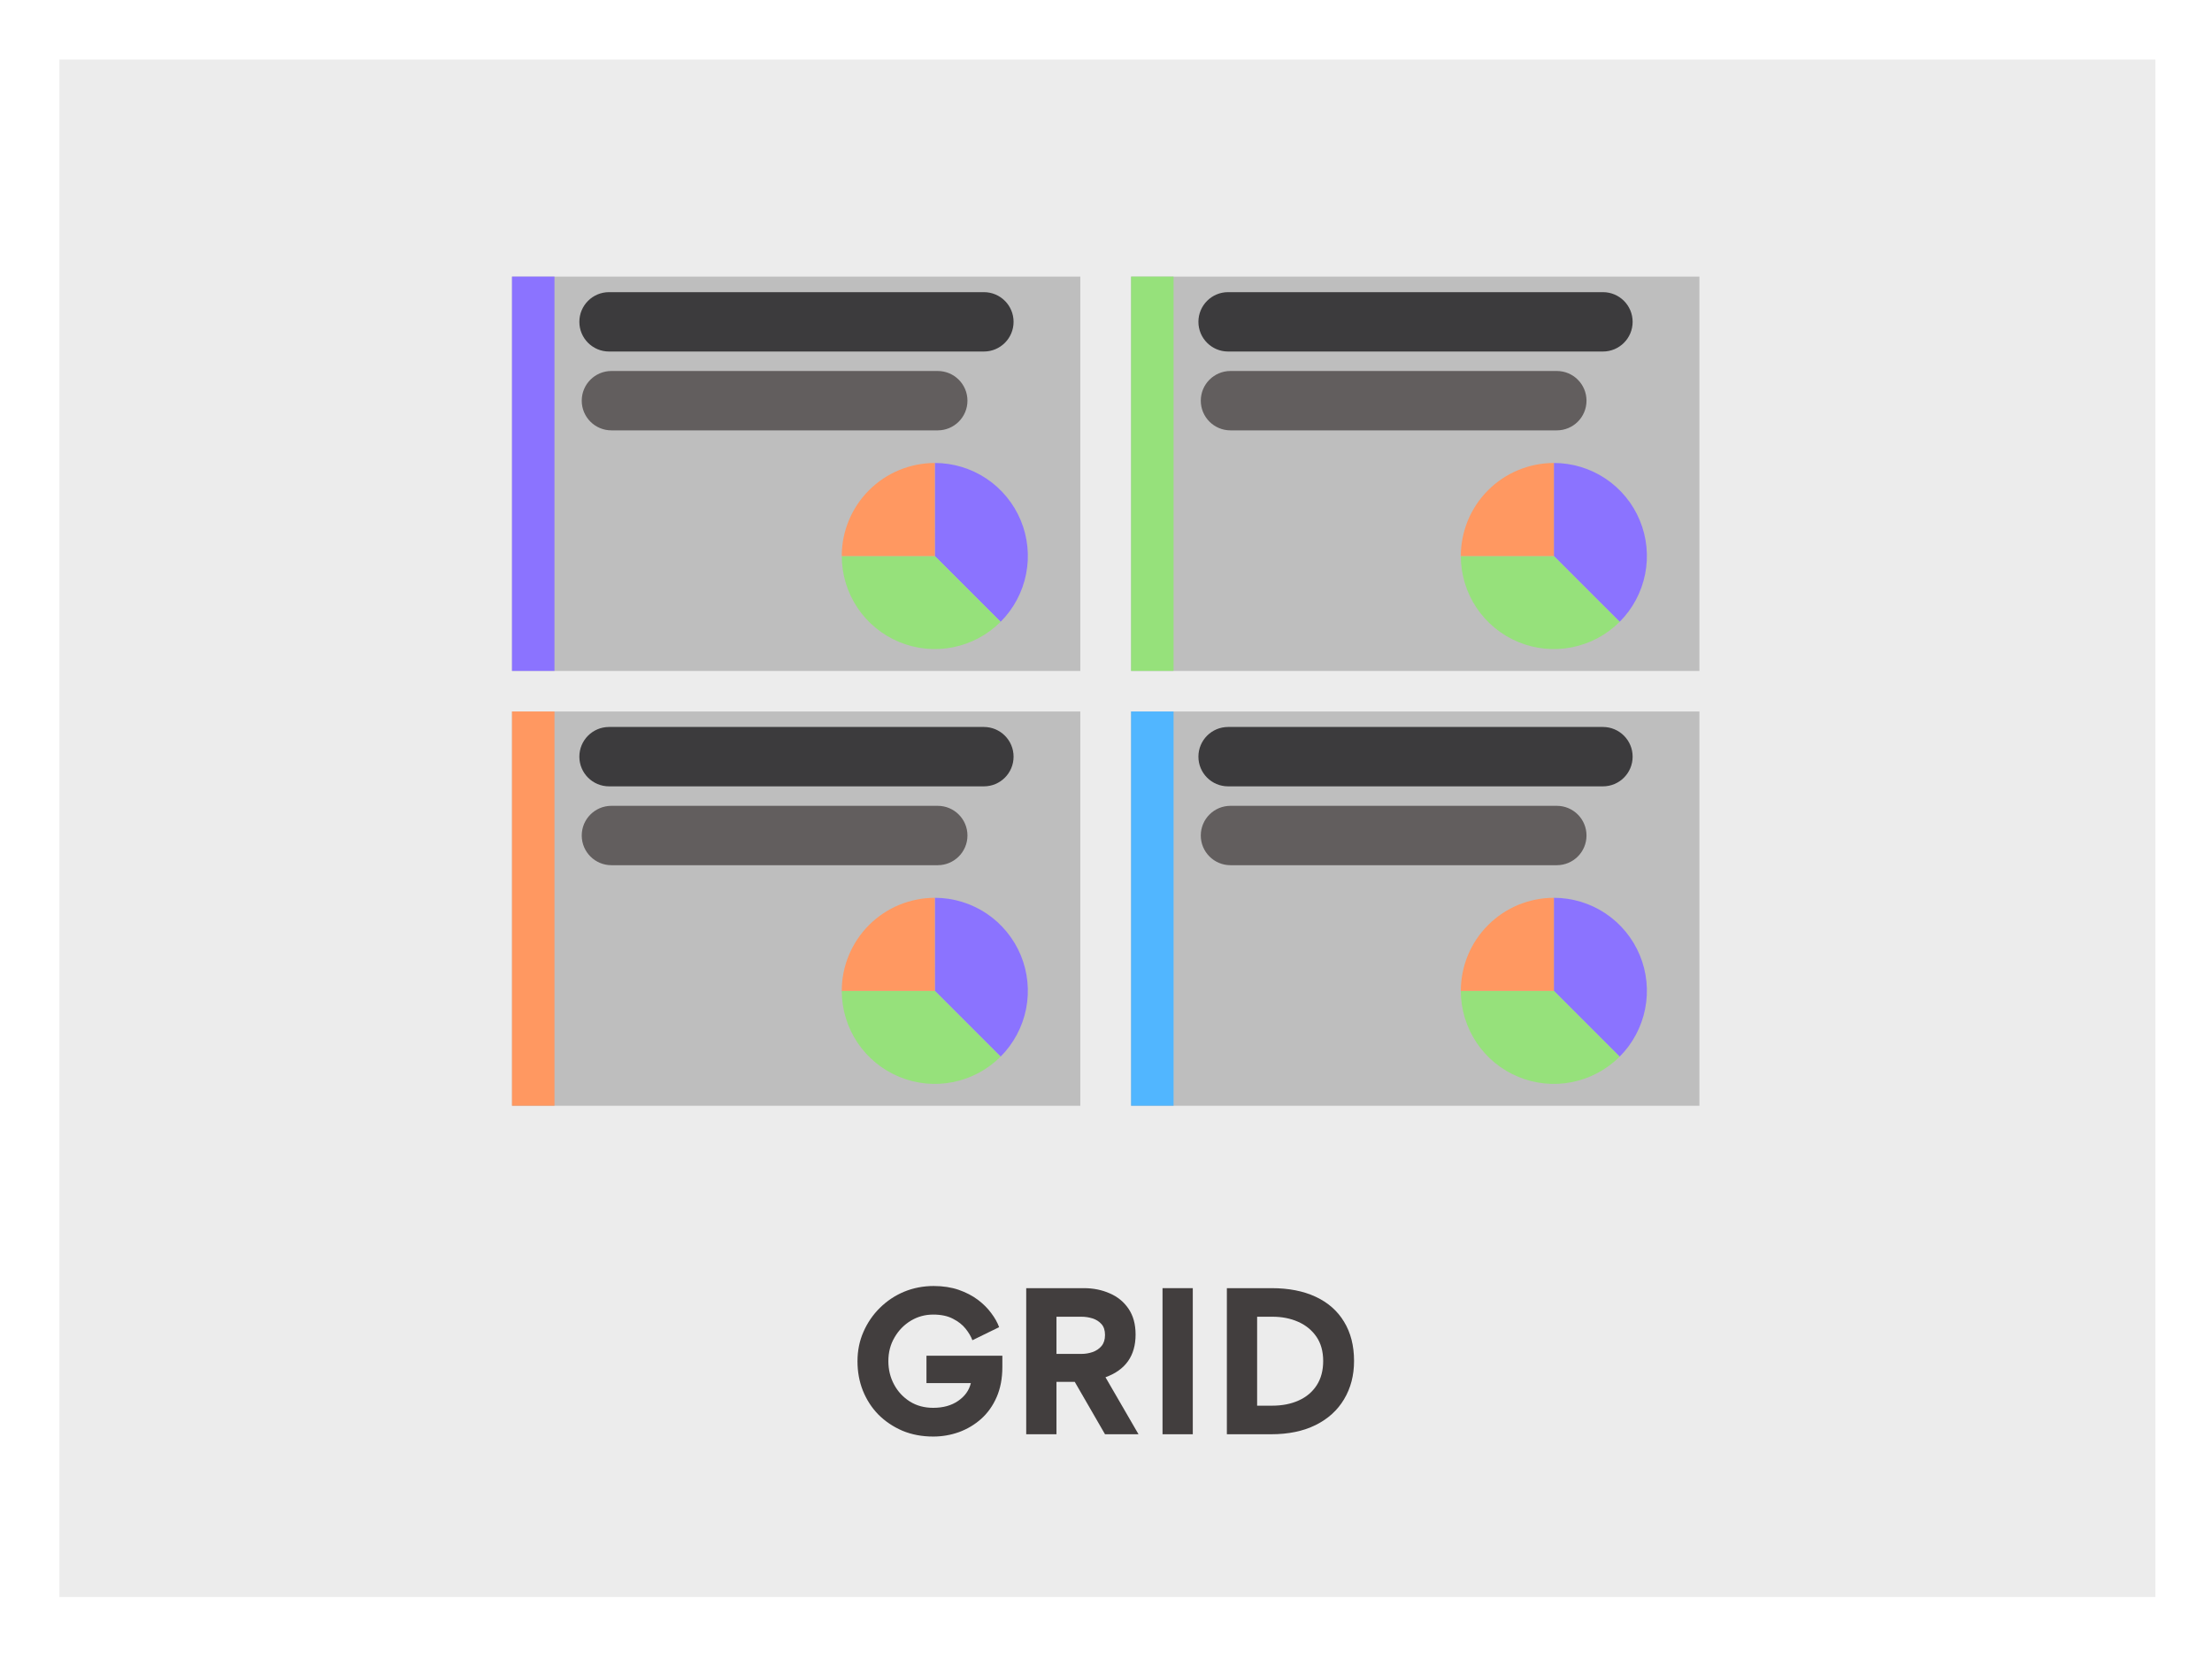
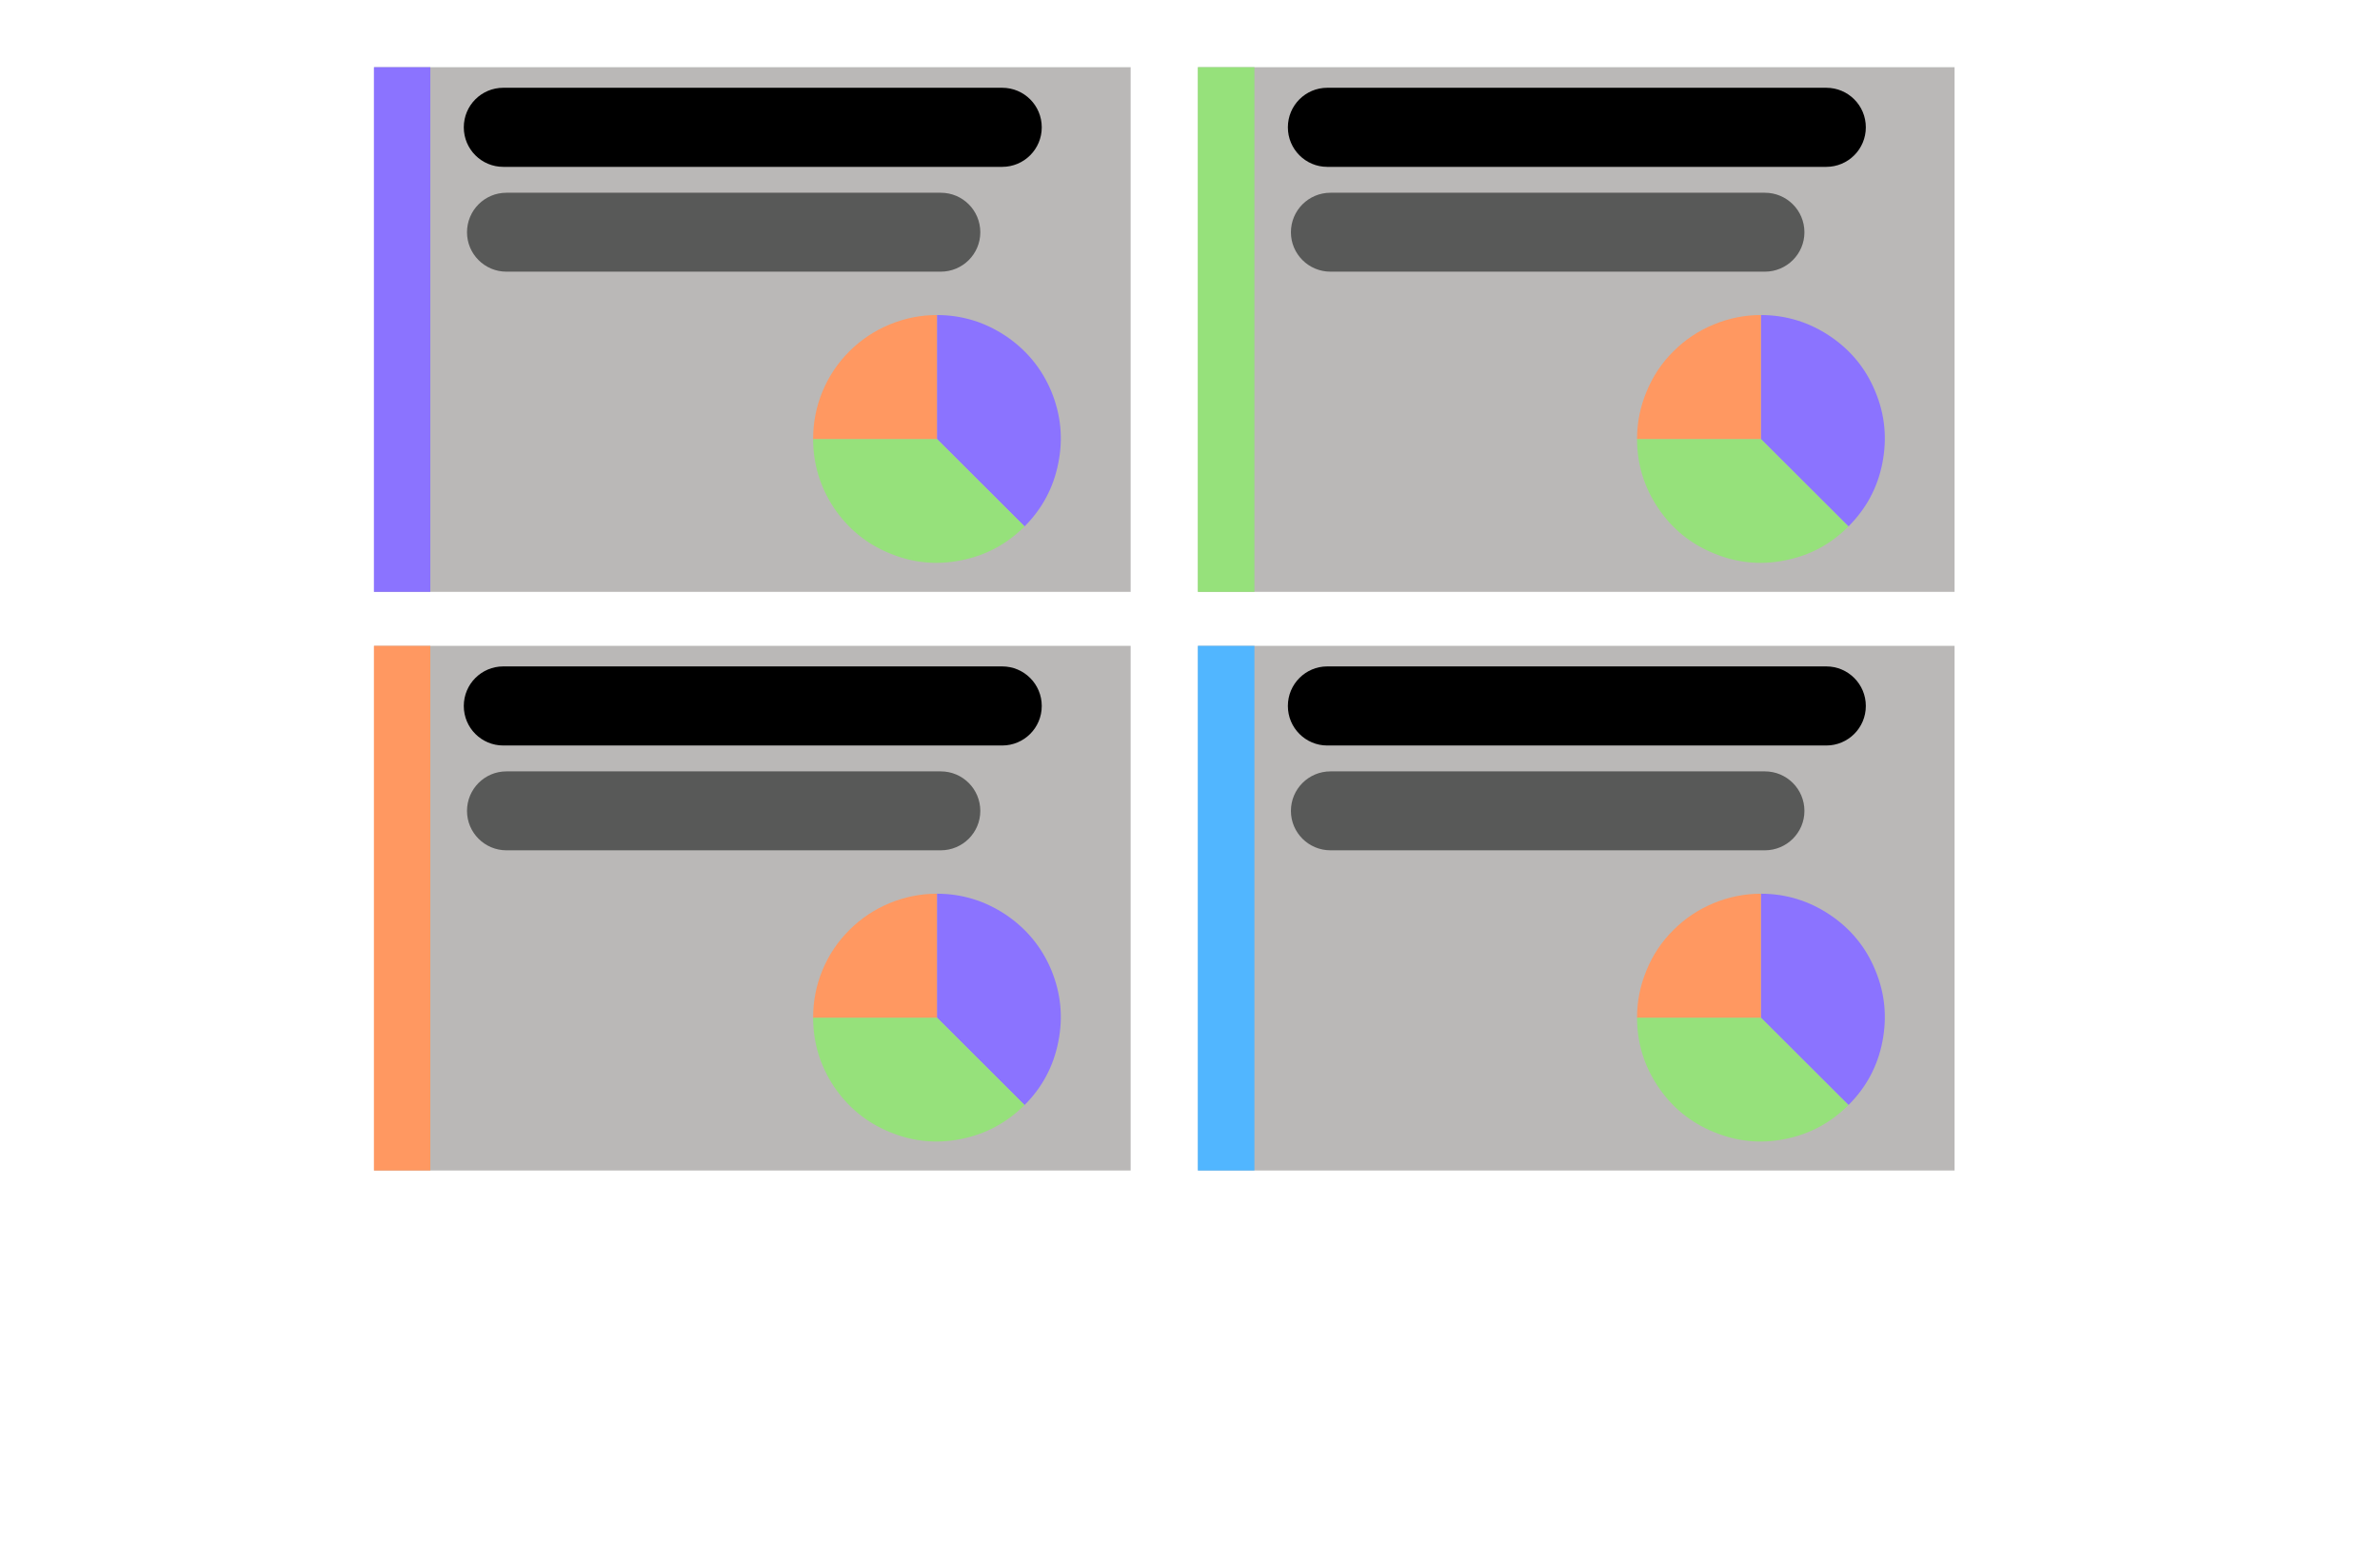
- <svg xmlns="http://www.w3.org/2000/svg" width="300" zoomAndPan="magnify" viewBox="0 0 224.88 168.75" height="225" preserveAspectRatio="xMidYMid meet" version="1.0">
+ <svg xmlns="http://www.w3.org/2000/svg" width="61" zoomAndPan="magnify" viewBox="0 0 46.08 37.92" height="40" preserveAspectRatio="xMidYMid meet" version="1.2">
  <defs>
-     <g />
-     <clipPath id="a121020727">
-       <path d="M 5.984 6.059 L 219.188 6.059 L 219.188 162.441 L 5.984 162.441 Z M 5.984 6.059 " clip-rule="nonzero" />
+     <clipPath id="6f5d93bcf0">
+       <path d="M 23.238 1.633 L 41.637 1.633 L 41.637 14.383 L 23.238 14.383 Z M 23.238 1.633 " />
    </clipPath>
-     <clipPath id="efc9bf9ca2">
-       <path d="M 114.992 28.137 L 172.855 28.137 L 172.855 68.242 L 114.992 68.242 Z M 114.992 28.137 " clip-rule="nonzero" />
+     <clipPath id="4ca4ad317b">
+       <path d="M 25.418 2.133 L 39.461 2.133 L 39.461 4.055 L 25.418 4.055 Z M 25.418 2.133 " />
    </clipPath>
-     <clipPath id="1620c2cc98">
-       <path d="M 121.84 29.715 L 166.012 29.715 L 166.012 35.754 L 121.84 35.754 Z M 121.84 29.715 " clip-rule="nonzero" />
+     <clipPath id="b79d434d34">
+       <path d="M 26.375 2.133 L 38.5 2.133 C 39.031 2.133 39.461 2.562 39.461 3.094 C 39.461 3.625 39.031 4.055 38.5 4.055 L 26.375 4.055 C 25.848 4.055 25.418 3.625 25.418 3.094 C 25.418 2.562 25.848 2.133 26.375 2.133 Z M 26.375 2.133 " />
    </clipPath>
-     <clipPath id="f9de24f26f">
-       <path d="M 124.859 29.715 L 162.988 29.715 C 164.656 29.715 166.008 31.066 166.008 32.734 C 166.008 34.402 164.656 35.754 162.988 35.754 L 124.859 35.754 C 123.191 35.754 121.84 34.402 121.84 32.734 C 121.84 31.066 123.191 29.715 124.859 29.715 Z M 124.859 29.715 " clip-rule="nonzero" />
+     <clipPath id="9519128272">
+       <path d="M 23.23 1.633 L 24.605 1.633 L 24.605 14.383 L 23.23 14.383 Z M 23.23 1.633 " />
    </clipPath>
-     <clipPath id="b13b596733">
-       <path d="M 114.992 28.137 L 119.312 28.137 L 119.312 68.242 L 114.992 68.242 Z M 114.992 28.137 " clip-rule="nonzero" />
+     <clipPath id="36f453417d">
+       <path d="M 25.492 4.684 L 37.969 4.684 L 37.969 6.602 L 25.492 6.602 Z M 25.492 4.684 " />
    </clipPath>
-     <clipPath id="44a4af5e85">
-       <path d="M 122.082 37.734 L 161.32 37.734 L 161.32 43.773 L 122.082 43.773 Z M 122.082 37.734 " clip-rule="nonzero" />
+     <clipPath id="b12901ce1e">
+       <path d="M 26.453 4.684 L 37.008 4.684 C 37.539 4.684 37.969 5.113 37.969 5.645 C 37.969 6.172 37.539 6.602 37.008 6.602 L 26.453 6.602 C 25.922 6.602 25.492 6.172 25.492 5.645 C 25.492 5.113 25.922 4.684 26.453 4.684 Z M 26.453 4.684 " />
    </clipPath>
-     <clipPath id="87bed39601">
-       <path d="M 125.102 37.734 L 158.297 37.734 C 159.965 37.734 161.316 39.086 161.316 40.754 C 161.316 42.422 159.965 43.773 158.297 43.773 L 125.102 43.773 C 123.434 43.773 122.082 42.422 122.082 40.754 C 122.082 39.086 123.434 37.734 125.102 37.734 Z M 125.102 37.734 " clip-rule="nonzero" />
+     <clipPath id="1b5a44f81b">
+       <path d="M 23.238 15.695 L 41.637 15.695 L 41.637 28.445 L 23.238 28.445 Z M 23.238 15.695 " />
    </clipPath>
-     <clipPath id="2e7219d57d">
-       <path d="M 114.992 72.363 L 172.855 72.363 L 172.855 112.469 L 114.992 112.469 Z M 114.992 72.363 " clip-rule="nonzero" />
+     <clipPath id="b233223698">
+       <path d="M 25.418 16.195 L 39.461 16.195 L 39.461 18.117 L 25.418 18.117 Z M 25.418 16.195 " />
    </clipPath>
-     <clipPath id="d069fd0dcf">
-       <path d="M 121.84 73.941 L 166.012 73.941 L 166.012 79.98 L 121.84 79.98 Z M 121.84 73.941 " clip-rule="nonzero" />
+     <clipPath id="7c2d0fb294">
+       <path d="M 26.375 16.195 L 38.5 16.195 C 39.031 16.195 39.461 16.625 39.461 17.156 C 39.461 17.688 39.031 18.117 38.5 18.117 L 26.375 18.117 C 25.848 18.117 25.418 17.688 25.418 17.156 C 25.418 16.625 25.848 16.195 26.375 16.195 Z M 26.375 16.195 " />
    </clipPath>
-     <clipPath id="c0c665e25a">
-       <path d="M 124.859 73.941 L 162.988 73.941 C 164.656 73.941 166.008 75.293 166.008 76.961 C 166.008 78.629 164.656 79.98 162.988 79.98 L 124.859 79.98 C 123.191 79.98 121.84 78.629 121.84 76.961 C 121.84 75.293 123.191 73.941 124.859 73.941 Z M 124.859 73.941 " clip-rule="nonzero" />
+     <clipPath id="768f07a058">
+       <path d="M 23.23 15.695 L 24.605 15.695 L 24.605 28.445 L 23.23 28.445 Z M 23.23 15.695 " />
    </clipPath>
-     <clipPath id="ee2dc9a3be">
-       <path d="M 114.992 72.363 L 119.312 72.363 L 119.312 112.469 L 114.992 112.469 Z M 114.992 72.363 " clip-rule="nonzero" />
+     <clipPath id="5ad7421aa0">
+       <path d="M 25.492 18.746 L 37.969 18.746 L 37.969 20.664 L 25.492 20.664 Z M 25.492 18.746 " />
    </clipPath>
-     <clipPath id="5d334a9d9d">
-       <path d="M 122.082 81.961 L 161.32 81.961 L 161.32 88 L 122.082 88 Z M 122.082 81.961 " clip-rule="nonzero" />
+     <clipPath id="e6afae0987">
+       <path d="M 26.453 18.746 L 37.008 18.746 C 37.539 18.746 37.969 19.176 37.969 19.707 C 37.969 20.234 37.539 20.664 37.008 20.664 L 26.453 20.664 C 25.922 20.664 25.492 20.234 25.492 19.707 C 25.492 19.176 25.922 18.746 26.453 18.746 Z M 26.453 18.746 " />
    </clipPath>
-     <clipPath id="b780b5141d">
-       <path d="M 125.102 81.961 L 158.297 81.961 C 159.965 81.961 161.316 83.312 161.316 84.98 C 161.316 86.648 159.965 88 158.297 88 L 125.102 88 C 123.434 88 122.082 86.648 122.082 84.98 C 122.082 83.312 123.434 81.961 125.102 81.961 Z M 125.102 81.961 " clip-rule="nonzero" />
+     <clipPath id="37673dcbc0">
+       <path d="M 3.219 1.633 L 21.617 1.633 L 21.617 14.383 L 3.219 14.383 Z M 3.219 1.633 " />
    </clipPath>
-     <clipPath id="464da15f67">
-       <path d="M 52.023 28.137 L 109.887 28.137 L 109.887 68.242 L 52.023 68.242 Z M 52.023 28.137 " clip-rule="nonzero" />
+     <clipPath id="90d0383499">
+       <path d="M 5.395 2.133 L 19.438 2.133 L 19.438 4.055 L 5.395 4.055 Z M 5.395 2.133 " />
    </clipPath>
-     <clipPath id="c0c43a903c">
-       <path d="M 58.871 29.715 L 103.043 29.715 L 103.043 35.754 L 58.871 35.754 Z M 58.871 29.715 " clip-rule="nonzero" />
+     <clipPath id="53c3298bc4">
+       <path d="M 6.355 2.133 L 18.477 2.133 C 19.008 2.133 19.438 2.562 19.438 3.094 C 19.438 3.625 19.008 4.055 18.477 4.055 L 6.355 4.055 C 5.824 4.055 5.395 3.625 5.395 3.094 C 5.395 2.562 5.824 2.133 6.355 2.133 Z M 6.355 2.133 " />
    </clipPath>
-     <clipPath id="327fadcd39">
-       <path d="M 61.891 29.715 L 100.02 29.715 C 101.688 29.715 103.039 31.066 103.039 32.734 C 103.039 34.402 101.688 35.754 100.02 35.754 L 61.891 35.754 C 60.223 35.754 58.871 34.402 58.871 32.734 C 58.871 31.066 60.223 29.715 61.891 29.715 Z M 61.891 29.715 " clip-rule="nonzero" />
+     <clipPath id="30d095693e">
+       <path d="M 3.211 1.633 L 4.582 1.633 L 4.582 14.383 L 3.211 14.383 Z M 3.211 1.633 " />
    </clipPath>
-     <clipPath id="5ad4a0862d">
-       <path d="M 52.02 28.137 L 56.34 28.137 L 56.34 68.242 L 52.02 68.242 Z M 52.02 28.137 " clip-rule="nonzero" />
+     <clipPath id="b9e978657b">
+       <path d="M 5.473 4.684 L 17.949 4.684 L 17.949 6.602 L 5.473 6.602 Z M 5.473 4.684 " />
    </clipPath>
-     <clipPath id="9ea5830906">
-       <path d="M 59.113 37.734 L 98.352 37.734 L 98.352 43.773 L 59.113 43.773 Z M 59.113 37.734 " clip-rule="nonzero" />
+     <clipPath id="854a41b816">
+       <path d="M 6.43 4.684 L 16.984 4.684 C 17.516 4.684 17.945 5.113 17.945 5.645 C 17.945 6.172 17.516 6.602 16.984 6.602 L 6.43 6.602 C 5.902 6.602 5.473 6.172 5.473 5.645 C 5.473 5.113 5.902 4.684 6.43 4.684 Z M 6.43 4.684 " />
    </clipPath>
-     <clipPath id="3997d1d18d">
-       <path d="M 62.133 37.734 L 95.324 37.734 C 96.992 37.734 98.348 39.086 98.348 40.754 C 98.348 42.422 96.992 43.773 95.324 43.773 L 62.133 43.773 C 60.465 43.773 59.113 42.422 59.113 40.754 C 59.113 39.086 60.465 37.734 62.133 37.734 Z M 62.133 37.734 " clip-rule="nonzero" />
+     <clipPath id="cec53660ea">
+       <path d="M 3.219 15.695 L 21.617 15.695 L 21.617 28.445 L 3.219 28.445 Z M 3.219 15.695 " />
    </clipPath>
-     <clipPath id="1d3ab10697">
-       <path d="M 52.023 72.363 L 109.887 72.363 L 109.887 112.469 L 52.023 112.469 Z M 52.023 72.363 " clip-rule="nonzero" />
+     <clipPath id="c9795bcafc">
+       <path d="M 5.395 16.195 L 19.438 16.195 L 19.438 18.117 L 5.395 18.117 Z M 5.395 16.195 " />
    </clipPath>
-     <clipPath id="4dcb89c0e6">
-       <path d="M 58.871 73.941 L 103.043 73.941 L 103.043 79.98 L 58.871 79.98 Z M 58.871 73.941 " clip-rule="nonzero" />
+     <clipPath id="9e983ace88">
+       <path d="M 6.355 16.195 L 18.477 16.195 C 19.008 16.195 19.438 16.625 19.438 17.156 C 19.438 17.688 19.008 18.117 18.477 18.117 L 6.355 18.117 C 5.824 18.117 5.395 17.688 5.395 17.156 C 5.395 16.625 5.824 16.195 6.355 16.195 Z M 6.355 16.195 " />
    </clipPath>
-     <clipPath id="ca41029a23">
-       <path d="M 61.891 73.941 L 100.02 73.941 C 101.688 73.941 103.039 75.293 103.039 76.961 C 103.039 78.629 101.688 79.98 100.02 79.98 L 61.891 79.98 C 60.223 79.98 58.871 78.629 58.871 76.961 C 58.871 75.293 60.223 73.941 61.891 73.941 Z M 61.891 73.941 " clip-rule="nonzero" />
+     <clipPath id="c074997783">
+       <path d="M 3.211 15.695 L 4.582 15.695 L 4.582 28.445 L 3.211 28.445 Z M 3.211 15.695 " />
    </clipPath>
-     <clipPath id="c99d1f240f">
-       <path d="M 52.02 72.363 L 56.34 72.363 L 56.34 112.469 L 52.02 112.469 Z M 52.02 72.363 " clip-rule="nonzero" />
+     <clipPath id="eda9af3ec6">
+       <path d="M 5.473 18.746 L 17.949 18.746 L 17.949 20.664 L 5.473 20.664 Z M 5.473 18.746 " />
    </clipPath>
-     <clipPath id="81080b8e17">
-       <path d="M 59.113 81.961 L 98.352 81.961 L 98.352 88 L 59.113 88 Z M 59.113 81.961 " clip-rule="nonzero" />
-     </clipPath>
-     <clipPath id="8be25201b7">
-       <path d="M 62.133 81.961 L 95.324 81.961 C 96.992 81.961 98.348 83.312 98.348 84.98 C 98.348 86.648 96.992 88 95.324 88 L 62.133 88 C 60.465 88 59.113 86.648 59.113 84.98 C 59.113 83.312 60.465 81.961 62.133 81.961 Z M 62.133 81.961 " clip-rule="nonzero" />
+     <clipPath id="865e4ba411">
+       <path d="M 6.43 18.746 L 16.984 18.746 C 17.516 18.746 17.945 19.176 17.945 19.707 C 17.945 20.234 17.516 20.664 16.984 20.664 L 6.43 20.664 C 5.902 20.664 5.473 20.234 5.473 19.707 C 5.473 19.176 5.902 18.746 6.43 18.746 Z M 6.43 18.746 " />
    </clipPath>
  </defs>
-   <g clip-path="url(#a121020727)">
-     <path fill="#ececec" d="M 5.984 6.059 L 219.18 6.059 L 219.18 162.441 L 5.984 162.441 Z M 5.984 6.059 " fill-opacity="1" fill-rule="nonzero" />
-   </g>
-   <g clip-path="url(#efc9bf9ca2)">
-     <path fill="#bebebe" d="M 114.992 28.137 L 172.801 28.137 L 172.801 68.242 L 114.992 68.242 Z M 114.992 28.137 " fill-opacity="1" fill-rule="nonzero" />
-   </g>
-   <g clip-path="url(#1620c2cc98)">
-     <g clip-path="url(#f9de24f26f)">
-       <path fill="#3c3b3d" d="M 121.84 29.715 L 166.012 29.715 L 166.012 35.754 L 121.84 35.754 Z M 121.84 29.715 " fill-opacity="1" fill-rule="nonzero" />
+   <g id="47a591c11d">
+     <g clip-rule="nonzero" clip-path="url(#6f5d93bcf0)">
+       <path style=" stroke:none;fill-rule:nonzero;fill:#bab8b7;fill-opacity:1;" d="M 23.238 1.633 L 41.617 1.633 L 41.617 14.383 L 23.238 14.383 Z M 23.238 1.633 " />
    </g>
-   </g>
-   <g clip-path="url(#b13b596733)">
-     <path fill="#96e17b" d="M 119.312 28.137 L 119.312 68.238 L 114.992 68.238 L 114.992 28.137 Z M 119.312 28.137 " fill-opacity="1" fill-rule="nonzero" />
-   </g>
-   <g clip-path="url(#44a4af5e85)">
-     <g clip-path="url(#87bed39601)">
-       <path fill="#625e5e" d="M 122.082 37.734 L 161.32 37.734 L 161.32 43.773 L 122.082 43.773 Z M 122.082 37.734 " fill-opacity="1" fill-rule="nonzero" />
-     </g>
-   </g>
-   <g clip-path="url(#2e7219d57d)">
-     <path fill="#bebebe" d="M 114.992 72.363 L 172.801 72.363 L 172.801 112.469 L 114.992 112.469 Z M 114.992 72.363 " fill-opacity="1" fill-rule="nonzero" />
-   </g>
-   <g clip-path="url(#d069fd0dcf)">
-     <g clip-path="url(#c0c665e25a)">
-       <path fill="#3c3b3d" d="M 121.84 73.941 L 166.012 73.941 L 166.012 79.98 L 121.84 79.98 Z M 121.84 73.941 " fill-opacity="1" fill-rule="nonzero" />
-     </g>
-   </g>
-   <g clip-path="url(#ee2dc9a3be)">
-     <path fill="#51b6ff" d="M 119.312 72.363 L 119.312 112.465 L 114.992 112.465 L 114.992 72.363 Z M 119.312 72.363 " fill-opacity="1" fill-rule="nonzero" />
-   </g>
-   <g clip-path="url(#5d334a9d9d)">
-     <g clip-path="url(#b780b5141d)">
-       <path fill="#625e5e" d="M 122.082 81.961 L 161.32 81.961 L 161.32 88 L 122.082 88 Z M 122.082 81.961 " fill-opacity="1" fill-rule="nonzero" />
-     </g>
-   </g>
-   <g clip-path="url(#464da15f67)">
-     <path fill="#bebebe" d="M 52.023 28.137 L 109.828 28.137 L 109.828 68.242 L 52.023 68.242 Z M 52.023 28.137 " fill-opacity="1" fill-rule="nonzero" />
-   </g>
-   <g clip-path="url(#c0c43a903c)">
-     <g clip-path="url(#327fadcd39)">
-       <path fill="#3c3b3d" d="M 58.871 29.715 L 103.043 29.715 L 103.043 35.754 L 58.871 35.754 Z M 58.871 29.715 " fill-opacity="1" fill-rule="nonzero" />
-     </g>
-   </g>
-   <g clip-path="url(#5ad4a0862d)">
-     <path fill="#8b73ff" d="M 56.34 28.137 L 56.34 68.238 L 52.02 68.238 L 52.02 28.137 Z M 56.34 28.137 " fill-opacity="1" fill-rule="nonzero" />
-   </g>
-   <g clip-path="url(#9ea5830906)">
-     <g clip-path="url(#3997d1d18d)">
-       <path fill="#625e5e" d="M 59.113 37.734 L 98.352 37.734 L 98.352 43.773 L 59.113 43.773 Z M 59.113 37.734 " fill-opacity="1" fill-rule="nonzero" />
-     </g>
-   </g>
-   <g clip-path="url(#1d3ab10697)">
-     <path fill="#bebebe" d="M 52.023 72.363 L 109.828 72.363 L 109.828 112.469 L 52.023 112.469 Z M 52.023 72.363 " fill-opacity="1" fill-rule="nonzero" />
-   </g>
-   <g clip-path="url(#4dcb89c0e6)">
-     <g clip-path="url(#ca41029a23)">
-       <path fill="#3c3b3d" d="M 58.871 73.941 L 103.043 73.941 L 103.043 79.98 L 58.871 79.98 Z M 58.871 73.941 " fill-opacity="1" fill-rule="nonzero" />
-     </g>
-   </g>
-   <g clip-path="url(#c99d1f240f)">
-     <path fill="#ff9861" d="M 56.34 72.363 L 56.34 112.465 L 52.02 112.465 L 52.02 72.363 Z M 56.34 72.363 " fill-opacity="1" fill-rule="nonzero" />
-   </g>
-   <g clip-path="url(#81080b8e17)">
-     <g clip-path="url(#8be25201b7)">
-       <path fill="#625e5e" d="M 59.113 81.961 L 98.352 81.961 L 98.352 88 L 59.113 88 Z M 59.113 81.961 " fill-opacity="1" fill-rule="nonzero" />
-     </g>
-   </g>
-   <path fill="#8b73ff" d="M 157.996 47.09 C 158.93 47.09 159.848 47.227 160.742 47.496 C 161.637 47.77 162.477 48.164 163.254 48.684 C 164.031 49.203 164.719 49.828 165.312 50.551 C 165.906 51.273 166.379 52.066 166.738 52.934 C 167.098 53.797 167.32 54.695 167.414 55.625 C 167.504 56.559 167.461 57.484 167.277 58.398 C 167.094 59.316 166.781 60.191 166.34 61.016 C 165.902 61.84 165.348 62.586 164.688 63.246 L 157.996 56.555 Z M 157.996 47.09 " fill-opacity="1" fill-rule="nonzero" />
-   <path fill="#96e17b" d="M 164.688 63.246 C 164.027 63.906 163.281 64.461 162.457 64.902 C 161.633 65.34 160.758 65.652 159.84 65.836 C 158.922 66.02 158 66.062 157.066 65.973 C 156.137 65.879 155.238 65.656 154.375 65.297 C 153.508 64.938 152.715 64.465 151.992 63.871 C 151.27 63.277 150.645 62.59 150.125 61.812 C 149.605 61.035 149.211 60.195 148.938 59.301 C 148.668 58.406 148.531 57.488 148.531 56.555 L 157.996 56.555 Z M 164.688 63.246 " fill-opacity="1" fill-rule="nonzero" />
-   <path fill="#ff9861" d="M 148.531 56.555 C 148.531 55.934 148.594 55.316 148.715 54.707 C 148.836 54.098 149.016 53.508 149.25 52.934 C 149.488 52.359 149.781 51.812 150.125 51.297 C 150.473 50.781 150.863 50.301 151.305 49.863 C 151.742 49.422 152.219 49.031 152.738 48.684 C 153.254 48.34 153.801 48.047 154.371 47.812 C 154.945 47.574 155.539 47.395 156.148 47.273 C 156.758 47.152 157.371 47.09 157.996 47.09 L 157.996 56.555 Z M 148.531 56.555 " fill-opacity="1" fill-rule="nonzero" />
-   <path fill="#8b73ff" d="M 95.027 47.09 C 95.961 47.09 96.879 47.227 97.773 47.496 C 98.668 47.77 99.504 48.164 100.285 48.684 C 101.062 49.203 101.746 49.828 102.34 50.551 C 102.934 51.273 103.41 52.066 103.77 52.934 C 104.129 53.797 104.352 54.695 104.445 55.625 C 104.535 56.559 104.492 57.484 104.309 58.398 C 104.125 59.316 103.812 60.191 103.371 61.016 C 102.93 61.84 102.379 62.586 101.719 63.246 L 95.027 56.555 Z M 95.027 47.09 " fill-opacity="1" fill-rule="nonzero" />
-   <path fill="#96e17b" d="M 101.719 63.246 C 101.055 63.906 100.312 64.461 99.488 64.902 C 98.66 65.34 97.789 65.652 96.871 65.836 C 95.953 66.02 95.031 66.062 94.098 65.973 C 93.168 65.879 92.27 65.656 91.402 65.297 C 90.539 64.938 89.746 64.465 89.023 63.871 C 88.297 63.277 87.676 62.59 87.156 61.812 C 86.637 61.035 86.242 60.195 85.969 59.301 C 85.699 58.406 85.562 57.488 85.562 56.555 L 95.027 56.555 Z M 101.719 63.246 " fill-opacity="1" fill-rule="nonzero" />
-   <path fill="#ff9861" d="M 85.562 56.555 C 85.562 55.934 85.621 55.316 85.742 54.707 C 85.863 54.098 86.043 53.508 86.281 52.934 C 86.52 52.359 86.812 51.812 87.156 51.297 C 87.5 50.781 87.895 50.301 88.332 49.863 C 88.773 49.422 89.25 49.031 89.766 48.684 C 90.285 48.34 90.828 48.047 91.402 47.812 C 91.977 47.574 92.57 47.395 93.18 47.273 C 93.789 47.152 94.402 47.09 95.023 47.09 L 95.027 56.555 Z M 85.562 56.555 " fill-opacity="1" fill-rule="nonzero" />
-   <path fill="#8b73ff" d="M 157.996 91.316 C 158.93 91.316 159.848 91.453 160.742 91.723 C 161.637 91.996 162.477 92.391 163.254 92.91 C 164.031 93.43 164.719 94.055 165.312 94.777 C 165.906 95.5 166.379 96.293 166.738 97.16 C 167.098 98.023 167.32 98.922 167.414 99.852 C 167.504 100.785 167.461 101.707 167.277 102.625 C 167.094 103.543 166.781 104.414 166.34 105.242 C 165.902 106.066 165.348 106.809 164.688 107.473 L 157.996 100.781 Z M 157.996 91.316 " fill-opacity="1" fill-rule="nonzero" />
-   <path fill="#96e17b" d="M 164.688 107.473 C 164.027 108.133 163.281 108.684 162.457 109.125 C 161.633 109.566 160.758 109.879 159.84 110.062 C 158.922 110.246 158 110.289 157.066 110.199 C 156.137 110.105 155.238 109.883 154.375 109.523 C 153.508 109.164 152.715 108.691 151.992 108.098 C 151.27 107.504 150.645 106.816 150.125 106.039 C 149.605 105.262 149.211 104.422 148.938 103.527 C 148.668 102.633 148.531 101.715 148.531 100.781 L 157.996 100.781 Z M 164.688 107.473 " fill-opacity="1" fill-rule="nonzero" />
-   <path fill="#ff9861" d="M 148.531 100.781 C 148.531 100.16 148.594 99.543 148.715 98.934 C 148.836 98.324 149.016 97.734 149.25 97.16 C 149.488 96.586 149.781 96.039 150.125 95.523 C 150.473 95.008 150.863 94.527 151.305 94.09 C 151.742 93.648 152.219 93.258 152.738 92.91 C 153.254 92.566 153.801 92.273 154.371 92.035 C 154.945 91.801 155.539 91.621 156.148 91.5 C 156.758 91.379 157.371 91.316 157.996 91.316 L 157.996 100.781 Z M 148.531 100.781 " fill-opacity="1" fill-rule="nonzero" />
-   <path fill="#8b73ff" d="M 95.027 91.316 C 95.961 91.316 96.879 91.453 97.773 91.723 C 98.668 91.996 99.504 92.391 100.285 92.91 C 101.062 93.43 101.746 94.055 102.34 94.777 C 102.934 95.5 103.41 96.293 103.77 97.16 C 104.129 98.023 104.352 98.922 104.445 99.852 C 104.535 100.785 104.492 101.707 104.309 102.625 C 104.125 103.543 103.812 104.414 103.371 105.242 C 102.93 106.066 102.379 106.809 101.719 107.473 L 95.027 100.781 Z M 95.027 91.316 " fill-opacity="1" fill-rule="nonzero" />
-   <path fill="#96e17b" d="M 101.719 107.473 C 101.055 108.133 100.312 108.684 99.488 109.125 C 98.66 109.566 97.789 109.879 96.871 110.062 C 95.953 110.246 95.031 110.289 94.098 110.199 C 93.168 110.105 92.27 109.883 91.402 109.523 C 90.539 109.164 89.746 108.691 89.023 108.098 C 88.297 107.504 87.676 106.816 87.156 106.039 C 86.637 105.262 86.242 104.422 85.969 103.527 C 85.699 102.633 85.562 101.715 85.562 100.781 L 95.027 100.781 Z M 101.719 107.473 " fill-opacity="1" fill-rule="nonzero" />
-   <path fill="#ff9861" d="M 85.562 100.781 C 85.562 100.16 85.621 99.543 85.742 98.934 C 85.863 98.324 86.043 97.734 86.281 97.16 C 86.52 96.586 86.812 96.039 87.156 95.523 C 87.5 95.008 87.895 94.527 88.332 94.09 C 88.773 93.648 89.25 93.258 89.766 92.91 C 90.285 92.566 90.828 92.273 91.402 92.035 C 91.977 91.801 92.57 91.621 93.18 91.5 C 93.789 91.379 94.402 91.316 95.023 91.316 L 95.027 100.781 Z M 85.562 100.781 " fill-opacity="1" fill-rule="nonzero" />
-   <g fill="#423e3e" fill-opacity="1">
-     <g transform="translate(86.34998, 145.8786)">
-       <g>
-         <path d="M 3.953 -7.438 C 3.953 -6.57 4.145 -5.781 4.531 -5.062 C 4.914 -4.344 5.453 -3.766 6.141 -3.328 C 6.828 -2.898 7.617 -2.688 8.516 -2.688 C 9.523 -2.688 10.367 -2.922 11.047 -3.391 C 11.734 -3.859 12.164 -4.461 12.344 -5.203 L 7.828 -5.203 L 7.828 -7.984 L 15.547 -7.984 L 15.547 -6.828 C 15.547 -5.68 15.352 -4.664 14.969 -3.781 C 14.582 -2.895 14.055 -2.156 13.391 -1.562 C 12.734 -0.977 11.984 -0.531 11.141 -0.219 C 10.297 0.082 9.422 0.234 8.516 0.234 C 7.367 0.234 6.32 0.035 5.375 -0.359 C 4.438 -0.766 3.625 -1.312 2.938 -2 C 2.258 -2.695 1.734 -3.508 1.359 -4.438 C 0.992 -5.363 0.812 -6.359 0.812 -7.422 C 0.812 -8.504 1.016 -9.504 1.422 -10.422 C 1.828 -11.348 2.383 -12.16 3.094 -12.859 C 3.812 -13.566 4.633 -14.113 5.562 -14.5 C 6.5 -14.883 7.5 -15.078 8.562 -15.078 C 9.508 -15.078 10.359 -14.945 11.109 -14.688 C 11.859 -14.426 12.508 -14.086 13.062 -13.672 C 13.613 -13.254 14.066 -12.801 14.422 -12.312 C 14.785 -11.832 15.051 -11.359 15.219 -10.891 L 12.5 -9.562 C 12.363 -9.938 12.133 -10.328 11.812 -10.734 C 11.488 -11.141 11.055 -11.477 10.516 -11.75 C 9.984 -12.031 9.316 -12.172 8.516 -12.172 C 7.68 -12.172 6.922 -11.961 6.234 -11.547 C 5.547 -11.129 4.992 -10.562 4.578 -9.844 C 4.16 -9.133 3.953 -8.332 3.953 -7.438 Z M 3.953 -7.438 " />
+     <g clip-rule="nonzero" clip-path="url(#4ca4ad317b)">
+       <g clip-rule="nonzero" clip-path="url(#b79d434d34)">
+         <path style=" stroke:none;fill-rule:nonzero;fill:#000000;fill-opacity:1;" d="M 25.418 2.133 L 39.461 2.133 L 39.461 4.055 L 25.418 4.055 Z M 25.418 2.133 " />
      </g>
    </g>
-   </g>
-   <g fill="#423e3e" fill-opacity="1">
-     <g transform="translate(102.6056, 145.8786)">
-       <g>
-         <path d="M 13.141 0 L 9.734 0 L 6.656 -5.328 L 4.797 -5.328 L 4.797 0 L 1.719 0 L 1.719 -14.859 L 7.594 -14.859 C 8.551 -14.859 9.426 -14.68 10.219 -14.328 C 11.02 -13.984 11.656 -13.461 12.125 -12.766 C 12.602 -12.066 12.844 -11.191 12.844 -10.141 C 12.844 -7.984 11.82 -6.535 9.781 -5.797 Z M 7.359 -8.172 C 7.734 -8.172 8.102 -8.234 8.469 -8.359 C 8.844 -8.492 9.145 -8.695 9.375 -8.969 C 9.613 -9.25 9.734 -9.625 9.734 -10.094 C 9.734 -10.57 9.613 -10.941 9.375 -11.203 C 9.133 -11.473 8.832 -11.664 8.469 -11.781 C 8.102 -11.895 7.727 -11.953 7.344 -11.953 L 4.797 -11.953 L 4.797 -8.172 Z M 7.359 -8.172 " />
+     <g clip-rule="nonzero" clip-path="url(#9519128272)">
+       <path style=" stroke:none;fill-rule:nonzero;fill:#96e17b;fill-opacity:1;" d="M 24.605 1.633 L 24.605 14.383 L 23.23 14.383 L 23.23 1.633 Z M 24.605 1.633 " />
+     </g>
+     <g clip-rule="nonzero" clip-path="url(#36f453417d)">
+       <g clip-rule="nonzero" clip-path="url(#b12901ce1e)">
+         <path style=" stroke:none;fill-rule:nonzero;fill:#585958;fill-opacity:1;" d="M 25.492 4.684 L 37.969 4.684 L 37.969 6.602 L 25.492 6.602 Z M 25.492 4.684 " />
      </g>
    </g>
-   </g>
-   <g fill="#423e3e" fill-opacity="1">
-     <g transform="translate(116.4712, 145.8786)">
-       <g>
-         <path d="M 4.797 -14.859 L 4.797 0 L 1.719 0 L 1.719 -14.859 Z M 4.797 -14.859 " />
+     <g clip-rule="nonzero" clip-path="url(#1b5a44f81b)">
+       <path style=" stroke:none;fill-rule:nonzero;fill:#bab8b7;fill-opacity:1;" d="M 23.238 15.695 L 41.617 15.695 L 41.617 28.445 L 23.238 28.445 Z M 23.238 15.695 " />
+     </g>
+     <g clip-rule="nonzero" clip-path="url(#b233223698)">
+       <g clip-rule="nonzero" clip-path="url(#7c2d0fb294)">
+         <path style=" stroke:none;fill-rule:nonzero;fill:#000000;fill-opacity:1;" d="M 25.418 16.195 L 39.461 16.195 L 39.461 18.117 L 25.418 18.117 Z M 25.418 16.195 " />
      </g>
    </g>
-   </g>
-   <g fill="#423e3e" fill-opacity="1">
-     <g transform="translate(123.0152, 145.8786)">
-       <g>
-         <path d="M 14.656 -7.453 C 14.656 -5.984 14.316 -4.688 13.641 -3.562 C 12.973 -2.438 12.008 -1.562 10.75 -0.938 C 9.488 -0.312 7.977 0 6.219 0 L 1.719 0 L 1.719 -14.859 L 6.281 -14.859 C 8.008 -14.859 9.5 -14.566 10.75 -13.984 C 12.008 -13.398 12.973 -12.551 13.641 -11.438 C 14.316 -10.332 14.656 -9.004 14.656 -7.453 Z M 11.516 -7.453 C 11.516 -8.43 11.285 -9.254 10.828 -9.922 C 10.367 -10.586 9.75 -11.094 8.969 -11.438 C 8.195 -11.781 7.328 -11.953 6.359 -11.953 L 4.797 -11.953 L 4.797 -2.906 L 6.312 -2.906 C 7.344 -2.906 8.25 -3.082 9.031 -3.438 C 9.812 -3.789 10.422 -4.305 10.859 -4.984 C 11.297 -5.66 11.516 -6.484 11.516 -7.453 Z M 11.516 -7.453 " />
+     <g clip-rule="nonzero" clip-path="url(#768f07a058)">
+       <path style=" stroke:none;fill-rule:nonzero;fill:#51b6ff;fill-opacity:1;" d="M 24.605 15.695 L 24.605 28.445 L 23.23 28.445 L 23.23 15.695 Z M 24.605 15.695 " />
+     </g>
+     <g clip-rule="nonzero" clip-path="url(#5ad7421aa0)">
+       <g clip-rule="nonzero" clip-path="url(#e6afae0987)">
+         <path style=" stroke:none;fill-rule:nonzero;fill:#585958;fill-opacity:1;" d="M 25.492 18.746 L 37.969 18.746 L 37.969 20.664 L 25.492 20.664 Z M 25.492 18.746 " />
      </g>
    </g>
+     <g clip-rule="nonzero" clip-path="url(#37673dcbc0)">
+       <path style=" stroke:none;fill-rule:nonzero;fill:#bab8b7;fill-opacity:1;" d="M 3.219 1.633 L 21.598 1.633 L 21.598 14.383 L 3.219 14.383 Z M 3.219 1.633 " />
+     </g>
+     <g clip-rule="nonzero" clip-path="url(#90d0383499)">
+       <g clip-rule="nonzero" clip-path="url(#53c3298bc4)">
+         <path style=" stroke:none;fill-rule:nonzero;fill:#000000;fill-opacity:1;" d="M 5.395 2.133 L 19.438 2.133 L 19.438 4.055 L 5.395 4.055 Z M 5.395 2.133 " />
+       </g>
+     </g>
+     <g clip-rule="nonzero" clip-path="url(#30d095693e)">
+       <path style=" stroke:none;fill-rule:nonzero;fill:#8b73ff;fill-opacity:1;" d="M 4.582 1.633 L 4.582 14.383 L 3.211 14.383 L 3.211 1.633 Z M 4.582 1.633 " />
+     </g>
+     <g clip-rule="nonzero" clip-path="url(#b9e978657b)">
+       <g clip-rule="nonzero" clip-path="url(#854a41b816)">
+         <path style=" stroke:none;fill-rule:nonzero;fill:#585958;fill-opacity:1;" d="M 5.473 4.684 L 17.949 4.684 L 17.949 6.602 L 5.473 6.602 Z M 5.473 4.684 " />
+       </g>
+     </g>
+     <g clip-rule="nonzero" clip-path="url(#cec53660ea)">
+       <path style=" stroke:none;fill-rule:nonzero;fill:#bab8b7;fill-opacity:1;" d="M 3.219 15.695 L 21.598 15.695 L 21.598 28.445 L 3.219 28.445 Z M 3.219 15.695 " />
+     </g>
+     <g clip-rule="nonzero" clip-path="url(#c9795bcafc)">
+       <g clip-rule="nonzero" clip-path="url(#9e983ace88)">
+         <path style=" stroke:none;fill-rule:nonzero;fill:#000000;fill-opacity:1;" d="M 5.395 16.195 L 19.438 16.195 L 19.438 18.117 L 5.395 18.117 Z M 5.395 16.195 " />
+       </g>
+     </g>
+     <g clip-rule="nonzero" clip-path="url(#c074997783)">
+       <path style=" stroke:none;fill-rule:nonzero;fill:#ff9861;fill-opacity:1;" d="M 4.582 15.695 L 4.582 28.445 L 3.211 28.445 L 3.211 15.695 Z M 4.582 15.695 " />
+     </g>
+     <g clip-rule="nonzero" clip-path="url(#eda9af3ec6)">
+       <g clip-rule="nonzero" clip-path="url(#865e4ba411)">
+         <path style=" stroke:none;fill-rule:nonzero;fill:#585958;fill-opacity:1;" d="M 5.473 18.746 L 17.949 18.746 L 17.949 20.664 L 5.473 20.664 Z M 5.473 18.746 " />
+       </g>
+     </g>
+     <path style=" stroke:none;fill-rule:nonzero;fill:#8b73ff;fill-opacity:1;" d="M 36.91 7.656 C 37.52 7.656 38.078 7.828 38.582 8.164 C 39.09 8.504 39.461 8.953 39.691 9.516 C 39.926 10.078 39.98 10.656 39.863 11.254 C 39.746 11.852 39.469 12.363 39.039 12.793 L 36.91 10.668 Z M 36.91 7.656 " />
+     <path style=" stroke:none;fill-rule:nonzero;fill:#96e17b;fill-opacity:1;" d="M 39.039 12.793 C 38.609 13.227 38.098 13.5 37.5 13.617 C 36.902 13.738 36.324 13.68 35.762 13.445 C 35.199 13.215 34.746 12.844 34.41 12.34 C 34.07 11.832 33.902 11.273 33.902 10.668 L 36.91 10.668 Z M 39.039 12.793 " />
+     <path style=" stroke:none;fill-rule:nonzero;fill:#ff9861;fill-opacity:1;" d="M 33.902 10.668 C 33.902 10.27 33.98 9.883 34.133 9.516 C 34.285 9.148 34.5 8.82 34.785 8.539 C 35.066 8.258 35.391 8.039 35.762 7.887 C 36.129 7.734 36.512 7.656 36.91 7.656 L 36.91 10.668 Z M 33.902 10.668 " />
+     <path style=" stroke:none;fill-rule:nonzero;fill:#8b73ff;fill-opacity:1;" d="M 16.891 7.656 C 17.5 7.656 18.055 7.828 18.562 8.164 C 19.066 8.504 19.438 8.953 19.672 9.516 C 19.902 10.078 19.961 10.656 19.84 11.254 C 19.723 11.852 19.449 12.363 19.02 12.793 L 16.891 10.668 Z M 16.891 7.656 " />
+     <path style=" stroke:none;fill-rule:nonzero;fill:#96e17b;fill-opacity:1;" d="M 19.02 12.793 C 18.586 13.227 18.074 13.5 17.477 13.617 C 16.879 13.738 16.301 13.68 15.738 13.445 C 15.176 13.215 14.727 12.844 14.387 12.34 C 14.051 11.832 13.883 11.273 13.883 10.668 L 16.891 10.668 Z M 19.02 12.793 " />
+     <path style=" stroke:none;fill-rule:nonzero;fill:#ff9861;fill-opacity:1;" d="M 13.883 10.668 C 13.883 10.27 13.957 9.883 14.109 9.516 C 14.262 9.148 14.48 8.82 14.762 8.539 C 15.043 8.258 15.371 8.039 15.738 7.887 C 16.105 7.734 16.492 7.656 16.891 7.656 L 16.891 10.668 Z M 13.883 10.668 " />
+     <path style=" stroke:none;fill-rule:nonzero;fill:#8b73ff;fill-opacity:1;" d="M 36.91 21.719 C 37.52 21.719 38.078 21.891 38.582 22.227 C 39.09 22.566 39.461 23.016 39.691 23.578 C 39.926 24.141 39.98 24.719 39.863 25.316 C 39.746 25.914 39.469 26.426 39.039 26.855 L 36.91 24.73 Z M 36.91 21.719 " />
+     <path style=" stroke:none;fill-rule:nonzero;fill:#96e17b;fill-opacity:1;" d="M 39.039 26.855 C 38.609 27.285 38.098 27.562 37.5 27.68 C 36.902 27.801 36.324 27.742 35.762 27.508 C 35.199 27.277 34.746 26.906 34.41 26.402 C 34.07 25.895 33.902 25.336 33.902 24.73 L 36.91 24.73 Z M 39.039 26.855 " />
+     <path style=" stroke:none;fill-rule:nonzero;fill:#ff9861;fill-opacity:1;" d="M 33.902 24.73 C 33.902 24.328 33.98 23.945 34.133 23.578 C 34.285 23.207 34.5 22.883 34.785 22.602 C 35.066 22.32 35.391 22.102 35.762 21.949 C 36.129 21.797 36.512 21.719 36.91 21.719 L 36.91 24.73 Z M 33.902 24.73 " />
+     <path style=" stroke:none;fill-rule:nonzero;fill:#8b73ff;fill-opacity:1;" d="M 16.891 21.719 C 17.5 21.719 18.055 21.891 18.562 22.227 C 19.066 22.566 19.438 23.016 19.672 23.578 C 19.902 24.141 19.961 24.719 19.84 25.316 C 19.723 25.914 19.449 26.426 19.02 26.855 L 16.891 24.73 Z M 16.891 21.719 " />
+     <path style=" stroke:none;fill-rule:nonzero;fill:#96e17b;fill-opacity:1;" d="M 19.02 26.855 C 18.586 27.285 18.074 27.562 17.477 27.68 C 16.879 27.801 16.301 27.742 15.738 27.508 C 15.176 27.277 14.727 26.906 14.387 26.402 C 14.051 25.895 13.883 25.336 13.883 24.73 L 16.891 24.73 Z M 19.02 26.855 " />
+     <path style=" stroke:none;fill-rule:nonzero;fill:#ff9861;fill-opacity:1;" d="M 13.883 24.73 C 13.883 24.328 13.957 23.945 14.109 23.578 C 14.262 23.207 14.48 22.883 14.762 22.602 C 15.043 22.32 15.371 22.102 15.738 21.949 C 16.105 21.797 16.492 21.719 16.891 21.719 L 16.891 24.73 Z M 13.883 24.73 " />
  </g>
</svg>
